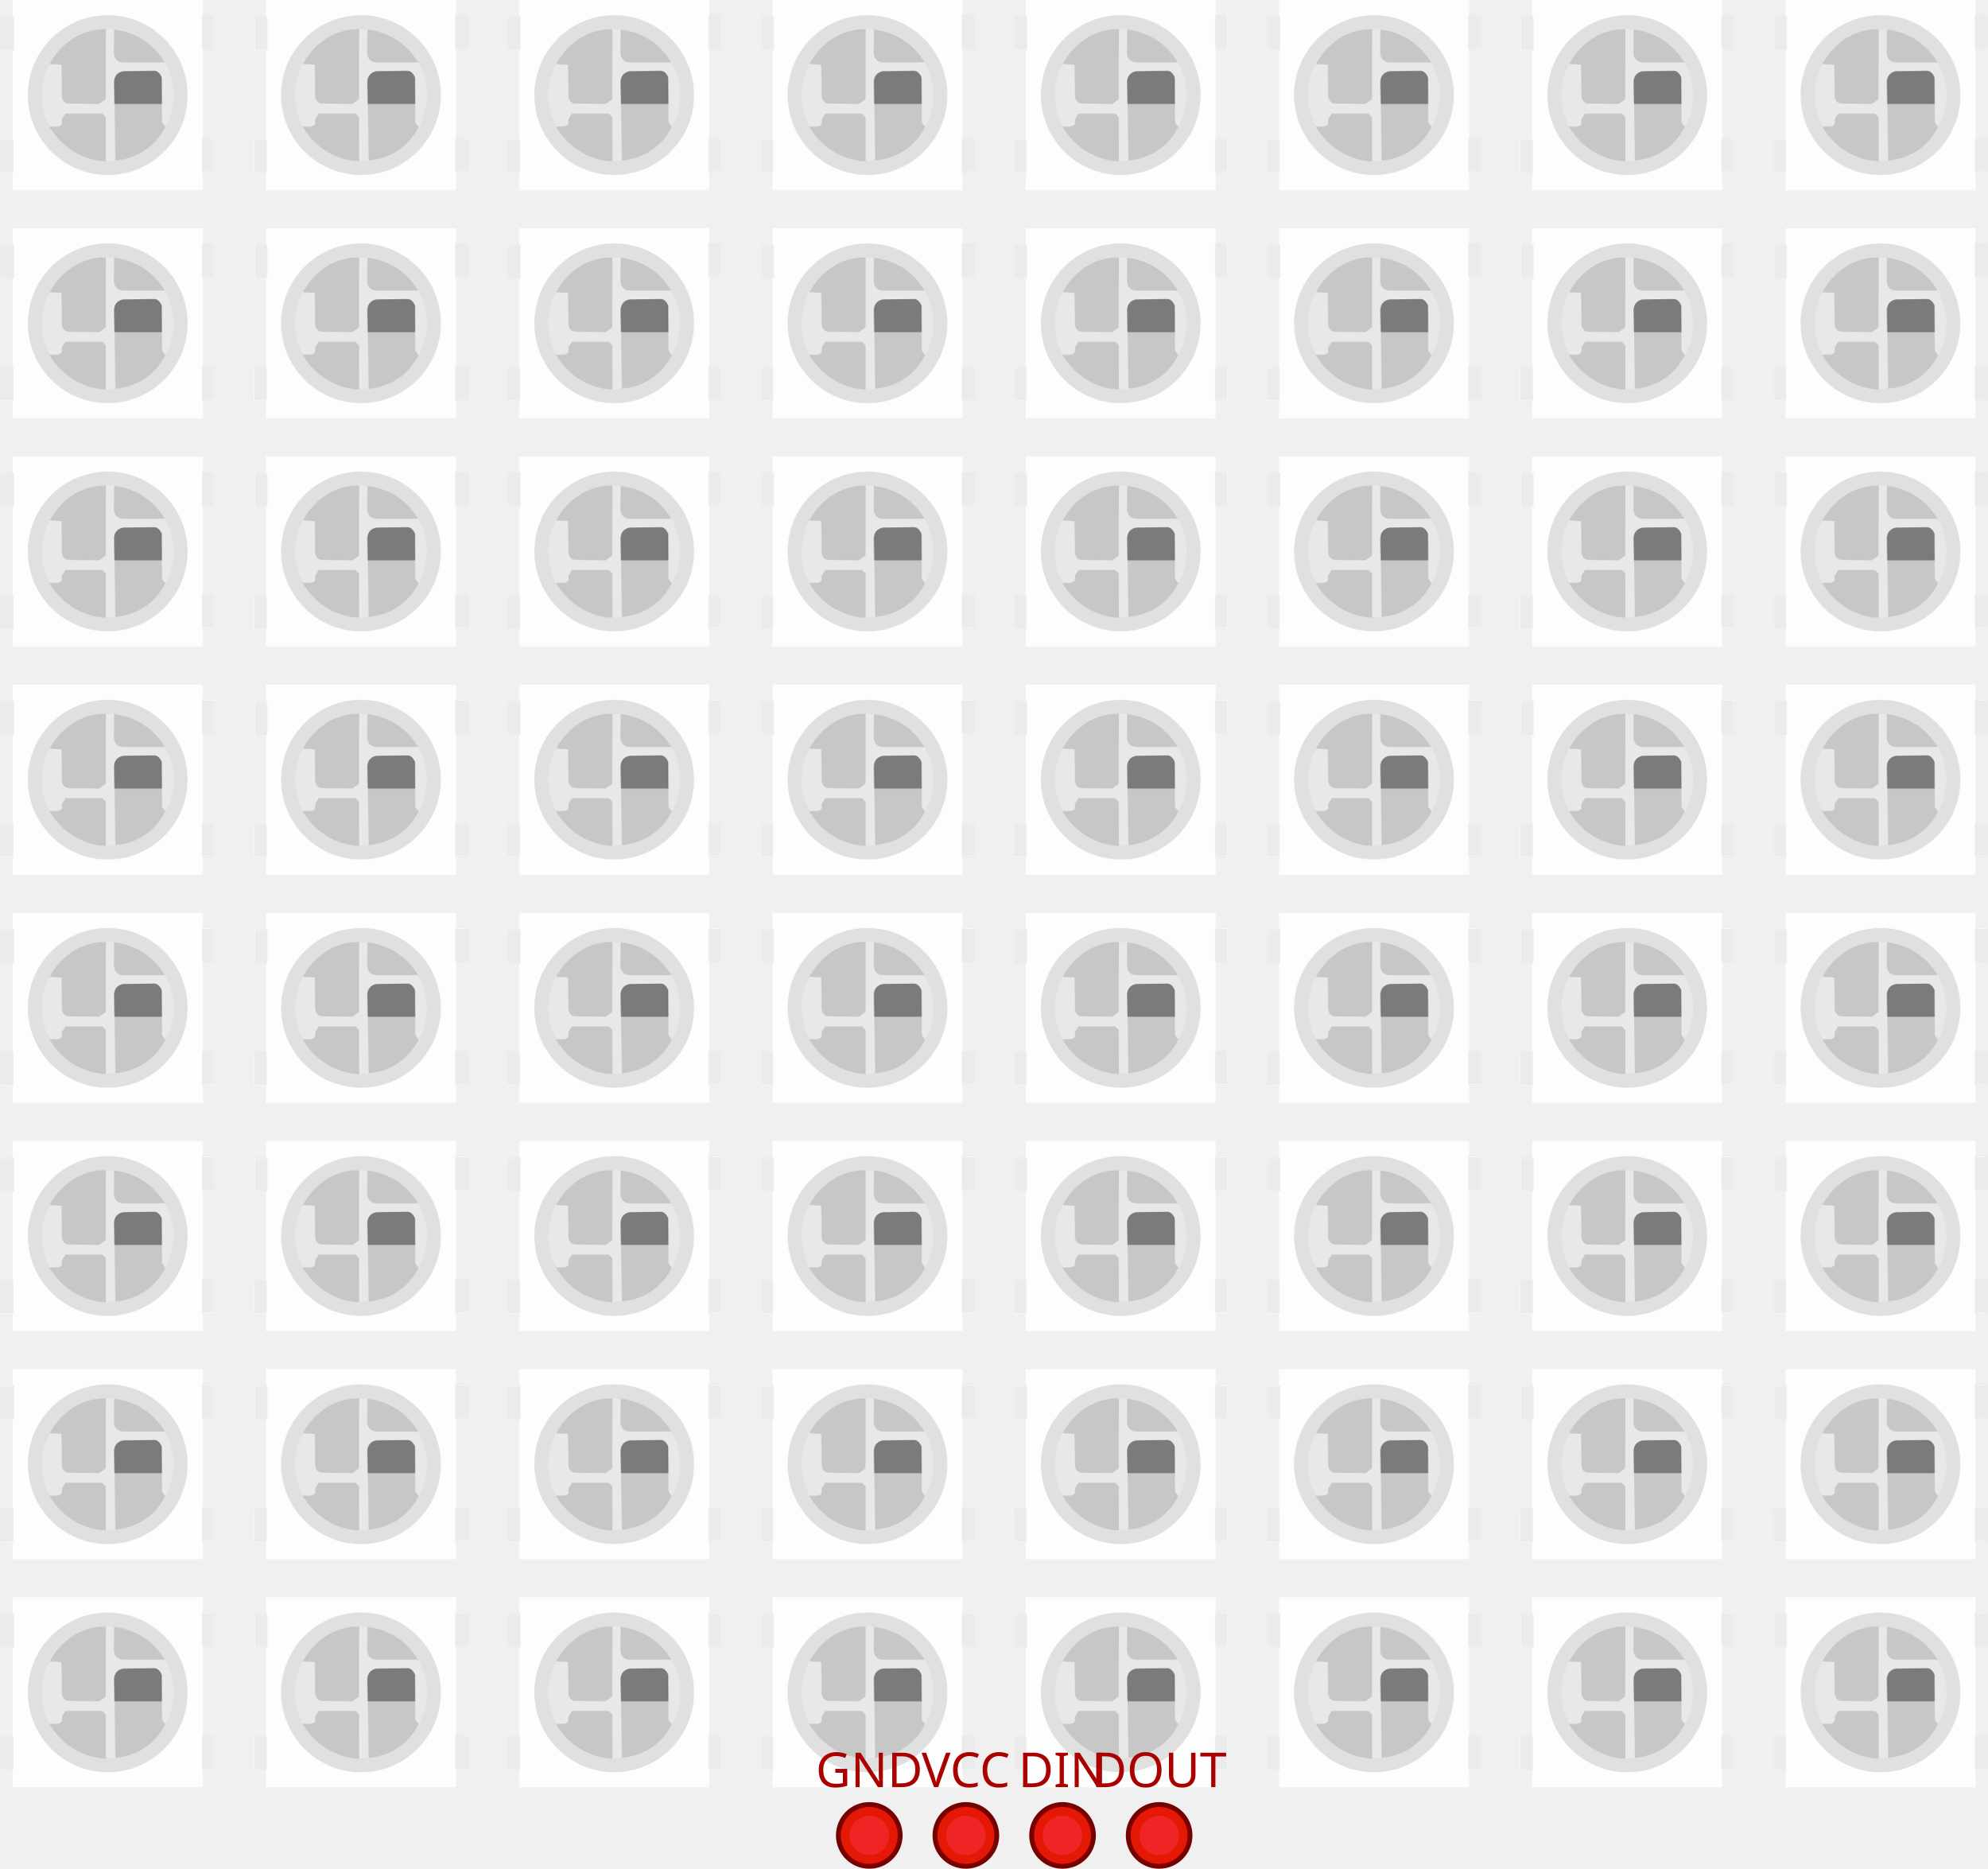
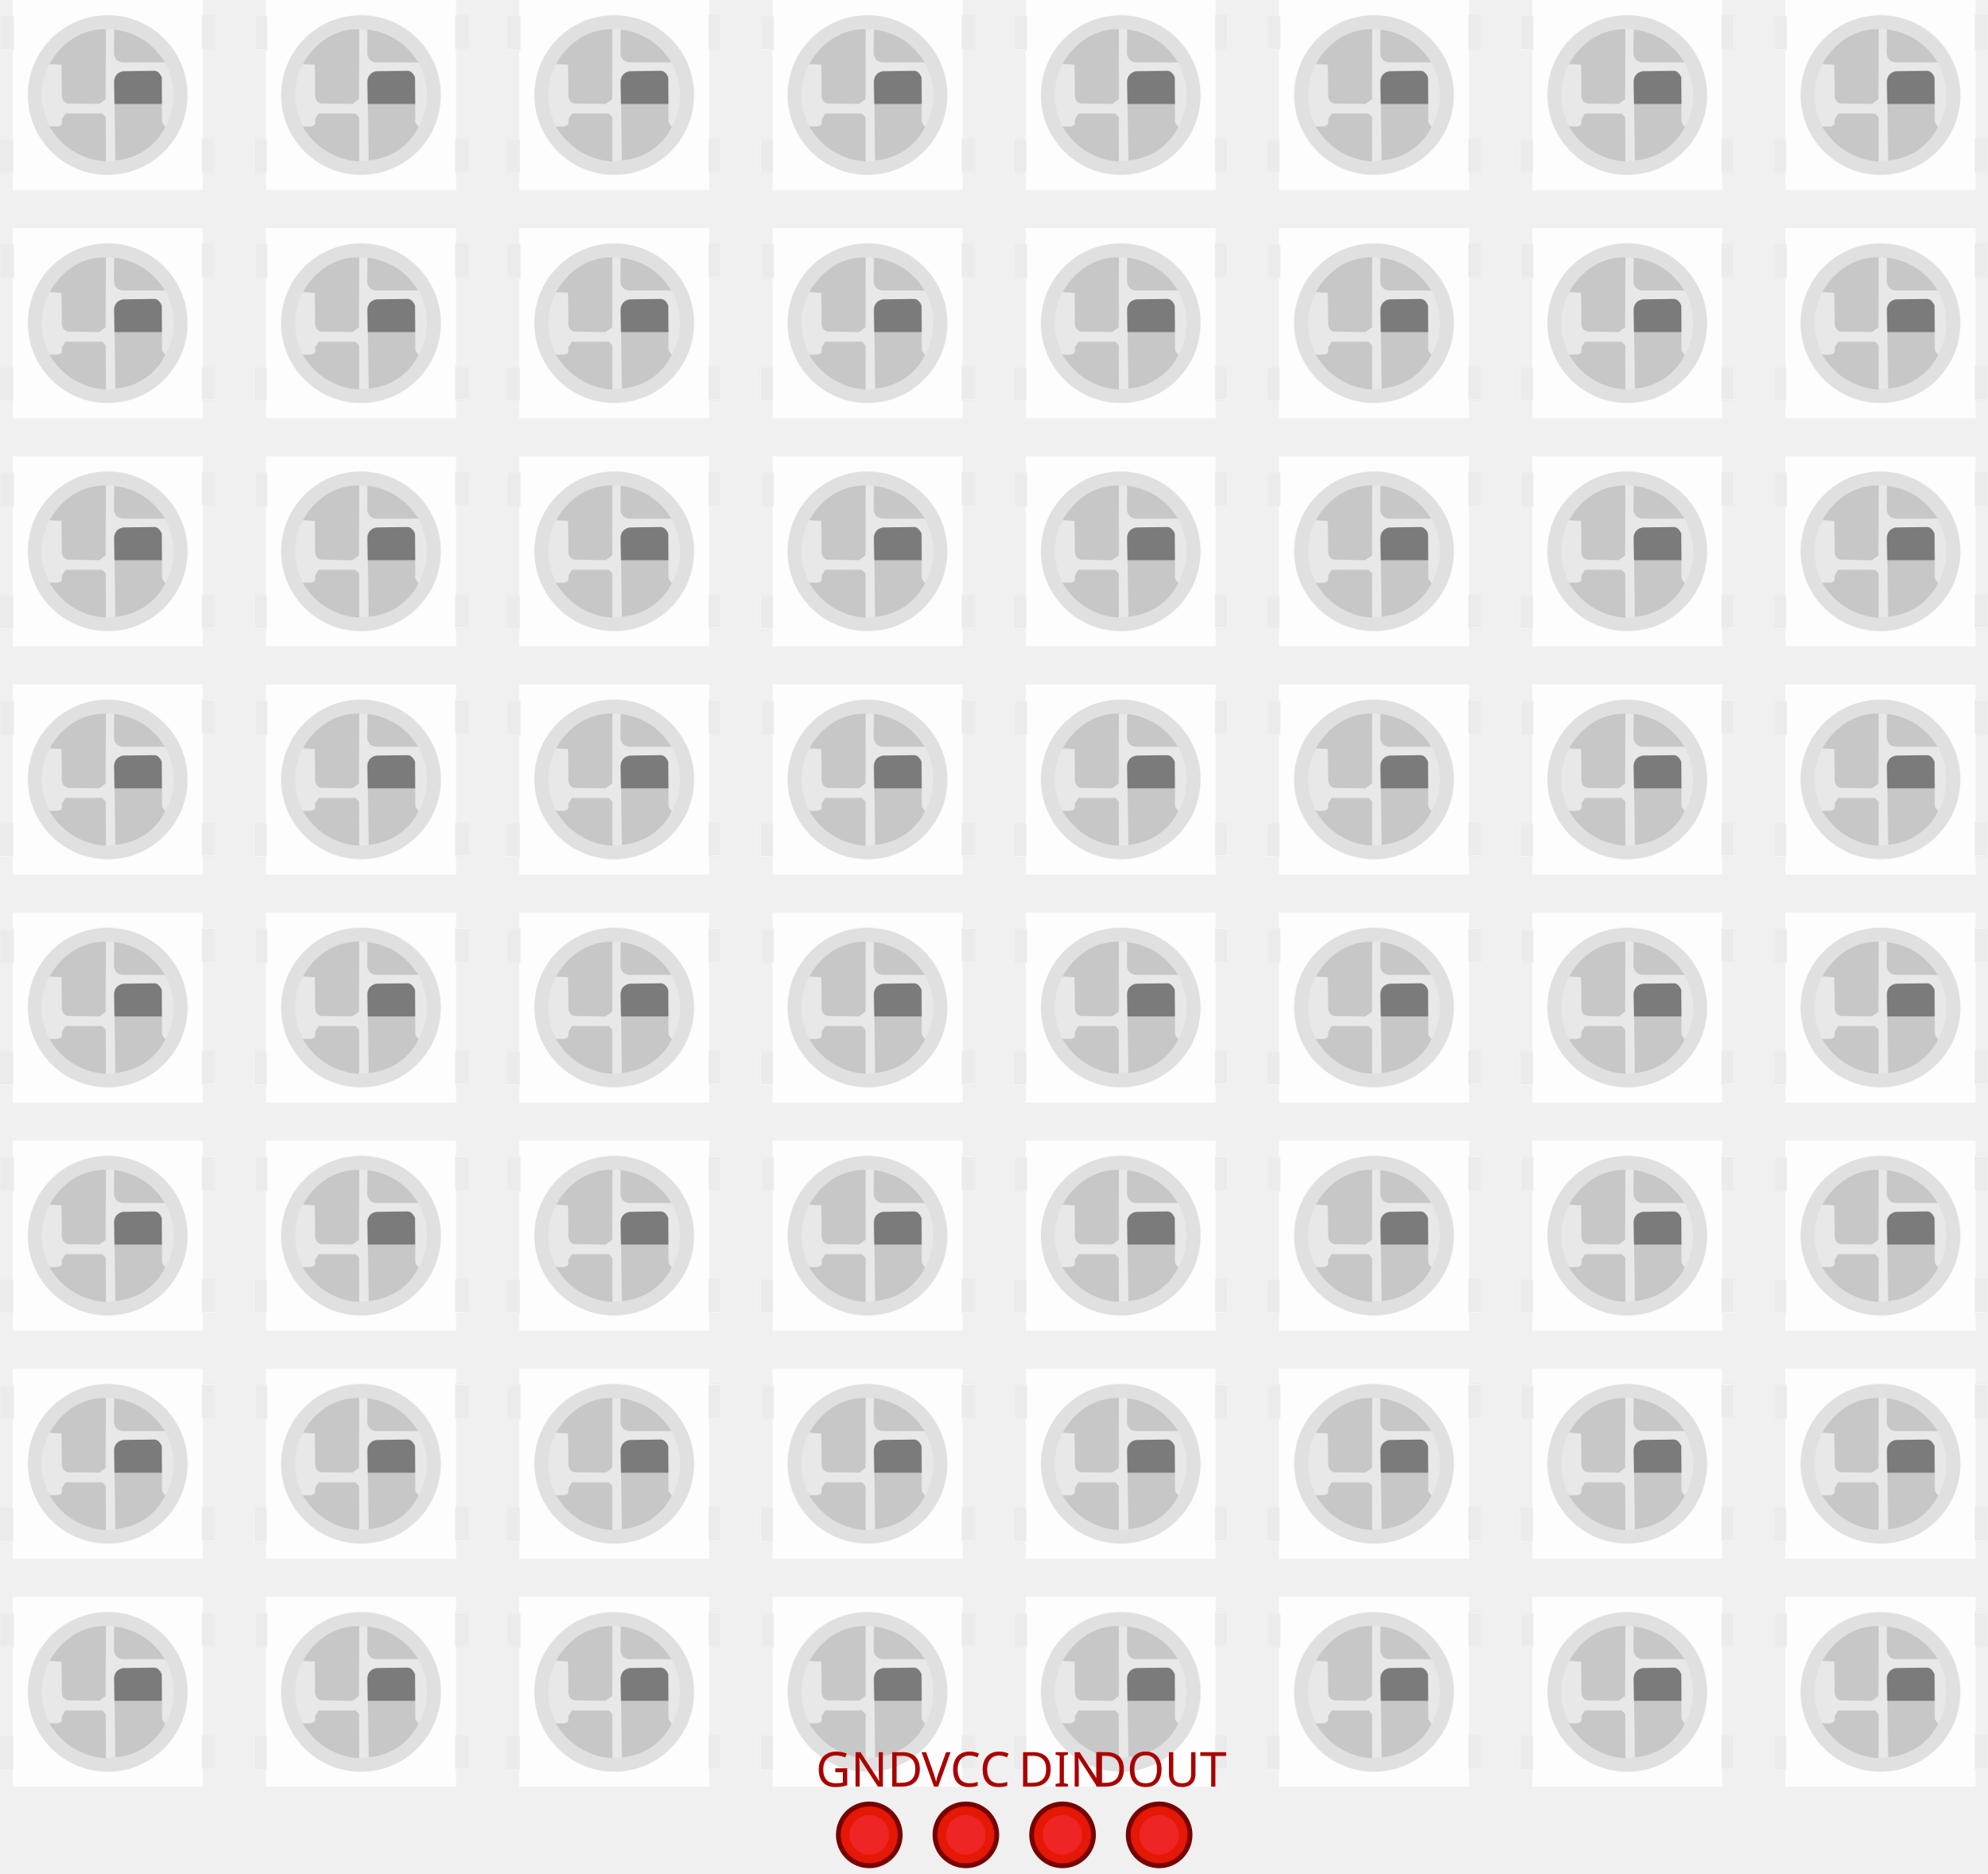
- <svg xmlns="http://www.w3.org/2000/svg" width="205.826" height="193.45" viewBox="0 0 205.826 193.45" version="1.1" id="svg317">
+ <svg xmlns="http://www.w3.org/2000/svg" width="205.826" height="194" viewBox="0 0 205.826 194" version="1.1" id="svg317">
  <defs id="defs317" />
  <g id="g318">
    <path id="path317" style="fill:#b19c22;fill-opacity:1;stroke-width:2.1;stroke-linecap:round" d="M 89.999,186.8 A 3.2,3.2 0 0 0 86.8,190.001 3.2,3.2 0 0 0 89.999,193.2 3.2,3.2 0 0 0 93.2,190.001 3.2,3.2 0 0 0 89.999,186.8 Z M 89.999,187.956 A 2.043,2.043 0 0 1 92.044,190.001 2.043,2.043 0 0 1 89.999,192.044 2.043,2.043 0 0 1 87.956,190.001 2.043,2.043 0 0 1 89.999,187.956 Z" />
    <path id="path317-9" style="fill:#b19c22;fill-opacity:1;stroke-width:2.1;stroke-linecap:round" d="M 99.999,186.8 A 3.2,3.2 0 0 0 96.8,190.001 3.2,3.2 0 0 0 99.999,193.2 3.2,3.2 0 0 0 103.2,190.001 3.2,3.2 0 0 0 99.999,186.8 Z M 99.999,187.956 A 2.043,2.043 0 0 1 102.044,190.001 2.043,2.043 0 0 1 99.999,192.044 2.043,2.043 0 0 1 97.956,190.001 2.043,2.043 0 0 1 99.999,187.956 Z" />
    <path id="path317-8" style="fill:#b19c22;fill-opacity:1;stroke-width:2.1;stroke-linecap:round" d="M 109.999,186.8 A 3.2,3.2 0 0 0 106.8,190.001 3.2,3.2 0 0 0 109.999,193.2 3.2,3.2 0 0 0 113.2,190.001 3.2,3.2 0 0 0 109.999,186.8 Z M 109.999,187.956 A 2.043,2.043 0 0 1 112.044,190.001 2.043,2.043 0 0 1 109.999,192.044 2.043,2.043 0 0 1 107.956,190.001 2.043,2.043 0 0 1 109.999,187.956 Z" />
    <path id="path317-2" style="fill:#b19c22;fill-opacity:1;stroke-width:2.1;stroke-linecap:round" d="M 120.009,186.8 A 3.2,3.2 0 0 0 116.81,190.001 3.2,3.2 0 0 0 120.009,193.2 3.2,3.2 0 0 0 123.21,190.001 3.2,3.2 0 0 0 120.009,186.8 Z M 120.009,187.956 A 2.043,2.043 0 0 1 122.054,190.001 2.043,2.043 0 0 1 120.009,192.044 2.043,2.043 0 0 1 117.966,190.001 2.043,2.043 0 0 1 120.009,187.956 Z" />
    <g id="board" opacity="0.85" transform="scale(3.937)">
      <filter id="blurLight" x="-0.8" y="-0.8" height="2.8" width="2.8">
        <feGaussianBlur stdDeviation="0.3" id="feGaussianBlur48" />
      </filter>
      <pattern id="pixel" patternUnits="userSpaceOnUse" width="6.66" height="6">
        <rect x=".333" y="0" width="5" height="5" fill="#fff" id="rect48" />
        <rect x=".017" y=".428" width=".351" height=".9" fill="#eaeaea" id="rect49" />
        <rect x="0" y="3.652" width=".351" height=".9" fill="#eaeaea" id="rect50" />
        <rect x="5.312" y="3.635" width=".351" height=".9" fill="#eaeaea" id="rect51" />
        <rect x="5.312" y=".395" width=".351" height=".9" fill="#eaeaea" id="rect52" />
        <circle cx="2.833" cy="2.5" r="2.1" fill="#ddd" id="circle52" />
        <circle cx="2.833" cy="2.5" r="1.732" fill="#e6e6e6" id="circle53" />
        <g fill="#bfbfbf" id="g56">
          <path d="m4.349 3.331s-0.089-0.087-0.089-0.134c0-0.047-6e-3 -1.153-6e-3 -1.153s-0.059-0.177-0.201-0.177c-0.142 0-0.815 0.012-0.815 0.012s-0.248 0.024-0.236 0.307c0.012 0.283 0.032 2.034 0.032 2.034 0.547-0.046 1.049-0.349 1.315-0.889z" id="path53" />
          <path d="m4.34 1.641h-1.081s-0.243 0.019-0.262-0.242l6e-3 -0.624c0.578 0.075 1.033 0.37 1.337 0.871z" id="path54" />
          <path d="m2.778 2.61-0.171 0.124-0.809-0.012c-0.171-0.019-0.171-0.208-0.171-0.208-1e-3 -0.375 1e-3 -0.283-9e-3 -0.812l-0.312-0.018s0.435-0.922 1.479-0.917c-1.1e-4 0.614-4e-3 1.229-6e-3 1.843z" id="path55" />
          <path d="m2.781 3.083-0.091-0.095h-0.969l-0.091 0.145-3e-3 0.113c0 0.065-0.121 0.08-0.121 0.08h-0.209c0.559 0.938 1.487 0.915 1.487 0.915 1e-3 -0.385-2e-3 -0.769-2e-3 -1.154z" id="path56" />
        </g>
        <path d="m4.053 1.862c-0.142 0-0.815 0.013-0.815 0.013s-0.248 0.024-0.236 0.308c3e-3 0.077 5e-3 0.324 9e-3 0.551h1.247c-2e-3 -0.33-4e-3 -0.694-4e-3 -0.694s-0.059-0.178-0.201-0.178z" fill="#666" id="path57" />
      </pattern>
      <rect fill="url(#pixel)" width="52.28" height="47" id="rect57" x="0" y="0" />
      <g id="g313">
        <g class="pixel" id="g60">
          <circle cx="2.5" cy="2.3" fill="#ff0000" opacity="0" id="ellipse57" r="0.3" />
          <circle cx="3.5" cy="3.2" fill="#008000" opacity="0" id="ellipse58" r="0.3" />
          <circle cx="3.3" cy="1.45" fill="#0000ff" opacity="0" id="ellipse59" r="0.3" />
          <circle cx="3" cy="2.5" opacity="0" id="ellipse60" r="2.2" />
        </g>
        <g class="pixel" transform="translate(6.66)" id="g64">
          <circle cx="2.5" cy="2.3" fill="#ff0000" opacity="0" id="ellipse61" r="0.3" />
          <circle cx="3.5" cy="3.2" fill="#008000" opacity="0" id="ellipse62" r="0.3" />
          <circle cx="3.3" cy="1.45" fill="#0000ff" opacity="0" id="ellipse63" r="0.3" />
          <circle cx="3" cy="2.5" opacity="0" id="ellipse64" r="2.2" />
        </g>
        <g class="pixel" transform="translate(13.32)" id="g68">
          <circle cx="2.5" cy="2.3" fill="#ff0000" opacity="0" id="ellipse65" r="0.3" />
          <circle cx="3.5" cy="3.2" fill="#008000" opacity="0" id="ellipse66" r="0.3" />
          <circle cx="3.3" cy="1.45" fill="#0000ff" opacity="0" id="ellipse67" r="0.3" />
          <circle cx="3" cy="2.5" opacity="0" id="ellipse68" r="2.2" />
        </g>
        <g class="pixel" transform="translate(19.98)" id="g72">
          <circle cx="2.5" cy="2.3" fill="#ff0000" opacity="0" id="ellipse69" r="0.3" />
          <circle cx="3.5" cy="3.2" fill="#008000" opacity="0" id="ellipse70" r="0.3" />
          <circle cx="3.3" cy="1.45" fill="#0000ff" opacity="0" id="ellipse71" r="0.3" />
          <circle cx="3" cy="2.5" opacity="0" id="ellipse72" r="2.2" />
        </g>
        <g class="pixel" transform="translate(26.64)" id="g76">
          <circle cx="2.5" cy="2.3" fill="#ff0000" opacity="0" id="ellipse73" r="0.3" />
          <circle cx="3.5" cy="3.2" fill="#008000" opacity="0" id="ellipse74" r="0.3" />
          <circle cx="3.3" cy="1.45" fill="#0000ff" opacity="0" id="ellipse75" r="0.3" />
          <circle cx="3" cy="2.5" opacity="0" id="ellipse76" r="2.2" />
        </g>
        <g class="pixel" transform="translate(33.3)" id="g80">
          <circle cx="2.5" cy="2.3" fill="#ff0000" opacity="0" id="ellipse77" r="0.3" />
          <circle cx="3.5" cy="3.2" fill="#008000" opacity="0" id="ellipse78" r="0.3" />
          <circle cx="3.3" cy="1.45" fill="#0000ff" opacity="0" id="ellipse79" r="0.3" />
          <circle cx="3" cy="2.5" opacity="0" id="ellipse80" r="2.2" />
        </g>
        <g class="pixel" transform="translate(39.96)" id="g84">
          <circle cx="2.5" cy="2.3" fill="#ff0000" opacity="0" id="ellipse81" r="0.3" />
          <circle cx="3.5" cy="3.2" fill="#008000" opacity="0" id="ellipse82" r="0.3" />
          <circle cx="3.3" cy="1.45" fill="#0000ff" opacity="0" id="ellipse83" r="0.3" />
          <circle cx="3" cy="2.5" opacity="0" id="ellipse84" r="2.2" />
        </g>
        <g class="pixel" transform="translate(46.62)" id="g88">
          <circle cx="2.5" cy="2.3" fill="#ff0000" opacity="0" id="ellipse85" r="0.3" />
          <circle cx="3.5" cy="3.2" fill="#008000" opacity="0" id="ellipse86" r="0.3" />
          <circle cx="3.3" cy="1.45" fill="#0000ff" opacity="0" id="ellipse87" r="0.3" />
          <circle cx="3" cy="2.5" opacity="0" id="ellipse88" r="2.2" />
        </g>
        <g class="pixel" transform="translate(0,6)" id="g92">
          <circle cx="2.5" cy="2.3" fill="#ff0000" opacity="0" id="ellipse89" r="0.3" />
          <circle cx="3.5" cy="3.2" fill="#008000" opacity="0" id="ellipse90" r="0.3" />
          <circle cx="3.3" cy="1.45" fill="#0000ff" opacity="0" id="ellipse91" r="0.3" />
          <circle cx="3" cy="2.5" opacity="0" id="ellipse92" r="2.2" />
        </g>
        <g class="pixel" transform="translate(6.66,6)" id="g96">
          <circle cx="2.5" cy="2.3" fill="#ff0000" opacity="0" id="ellipse93" r="0.3" />
          <circle cx="3.5" cy="3.2" fill="#008000" opacity="0" id="ellipse94" r="0.3" />
          <circle cx="3.3" cy="1.45" fill="#0000ff" opacity="0" id="ellipse95" r="0.3" />
          <circle cx="3" cy="2.5" opacity="0" id="ellipse96" r="2.2" />
        </g>
        <g class="pixel" transform="translate(13.32,6)" id="g100">
          <circle cx="2.5" cy="2.3" fill="#ff0000" opacity="0" id="ellipse97" r="0.3" />
          <circle cx="3.5" cy="3.2" fill="#008000" opacity="0" id="ellipse98" r="0.3" />
          <circle cx="3.3" cy="1.45" fill="#0000ff" opacity="0" id="ellipse99" r="0.3" />
          <circle cx="3" cy="2.5" opacity="0" id="ellipse100" r="2.2" />
        </g>
        <g class="pixel" transform="translate(19.98,6)" id="g104">
          <circle cx="2.5" cy="2.3" fill="#ff0000" opacity="0" id="ellipse101" r="0.3" />
          <circle cx="3.5" cy="3.2" fill="#008000" opacity="0" id="ellipse102" r="0.3" />
          <circle cx="3.3" cy="1.45" fill="#0000ff" opacity="0" id="ellipse103" r="0.3" />
          <circle cx="3" cy="2.5" opacity="0" id="ellipse104" r="2.2" />
        </g>
        <g class="pixel" transform="translate(26.64,6)" id="g108">
          <circle cx="2.5" cy="2.3" fill="#ff0000" opacity="0" id="ellipse105" r="0.3" />
          <circle cx="3.5" cy="3.2" fill="#008000" opacity="0" id="ellipse106" r="0.3" />
          <circle cx="3.3" cy="1.45" fill="#0000ff" opacity="0" id="ellipse107" r="0.3" />
          <circle cx="3" cy="2.5" opacity="0" id="ellipse108" r="2.2" />
        </g>
        <g class="pixel" transform="translate(33.3,6)" id="g112">
          <circle cx="2.5" cy="2.3" fill="#ff0000" opacity="0" id="ellipse109" r="0.3" />
          <circle cx="3.5" cy="3.2" fill="#008000" opacity="0" id="ellipse110" r="0.3" />
          <circle cx="3.3" cy="1.45" fill="#0000ff" opacity="0" id="ellipse111" r="0.3" />
          <circle cx="3" cy="2.5" opacity="0" id="ellipse112" r="2.2" />
        </g>
        <g class="pixel" transform="translate(39.96,6)" id="g116">
          <circle cx="2.5" cy="2.3" fill="#ff0000" opacity="0" id="ellipse113" r="0.3" />
          <circle cx="3.5" cy="3.2" fill="#008000" opacity="0" id="ellipse114" r="0.3" />
          <circle cx="3.3" cy="1.45" fill="#0000ff" opacity="0" id="ellipse115" r="0.3" />
          <circle cx="3" cy="2.5" opacity="0" id="ellipse116" r="2.2" />
        </g>
        <g class="pixel" transform="translate(46.62,6)" id="g120">
          <circle cx="2.5" cy="2.3" fill="#ff0000" opacity="0" id="ellipse117" r="0.3" />
          <circle cx="3.5" cy="3.2" fill="#008000" opacity="0" id="ellipse118" r="0.3" />
          <circle cx="3.3" cy="1.45" fill="#0000ff" opacity="0" id="ellipse119" r="0.3" />
          <circle cx="3" cy="2.5" opacity="0" id="ellipse120" r="2.2" />
        </g>
        <g class="pixel" transform="translate(0,12)" id="g124">
          <circle cx="2.5" cy="2.3" fill="#ff0000" opacity="0" id="ellipse121" r="0.3" />
          <circle cx="3.5" cy="3.2" fill="#008000" opacity="0" id="ellipse122" r="0.3" />
          <circle cx="3.3" cy="1.45" fill="#0000ff" opacity="0" id="ellipse123" r="0.3" />
          <circle cx="3" cy="2.5" opacity="0" id="ellipse124" r="2.2" />
        </g>
        <g class="pixel" transform="translate(6.66,12)" id="g128">
          <circle cx="2.5" cy="2.3" fill="#ff0000" opacity="0" id="ellipse125" r="0.3" />
          <circle cx="3.5" cy="3.2" fill="#008000" opacity="0" id="ellipse126" r="0.3" />
          <circle cx="3.3" cy="1.45" fill="#0000ff" opacity="0" id="ellipse127" r="0.3" />
          <circle cx="3" cy="2.5" opacity="0" id="ellipse128" r="2.2" />
        </g>
        <g class="pixel" transform="translate(13.32,12)" id="g132">
          <circle cx="2.5" cy="2.3" fill="#ff0000" opacity="0" id="ellipse129" r="0.3" />
          <circle cx="3.5" cy="3.2" fill="#008000" opacity="0" id="ellipse130" r="0.3" />
          <circle cx="3.3" cy="1.45" fill="#0000ff" opacity="0" id="ellipse131" r="0.3" />
          <circle cx="3" cy="2.5" opacity="0" id="ellipse132" r="2.2" />
        </g>
        <g class="pixel" transform="translate(19.98,12)" id="g136">
          <circle cx="2.5" cy="2.3" fill="#ff0000" opacity="0" id="ellipse133" r="0.3" />
          <circle cx="3.5" cy="3.2" fill="#008000" opacity="0" id="ellipse134" r="0.3" />
          <circle cx="3.3" cy="1.45" fill="#0000ff" opacity="0" id="ellipse135" r="0.3" />
          <circle cx="3" cy="2.5" opacity="0" id="ellipse136" r="2.2" />
        </g>
        <g class="pixel" transform="translate(26.64,12)" id="g140">
          <circle cx="2.5" cy="2.3" fill="#ff0000" opacity="0" id="ellipse137" r="0.3" />
          <circle cx="3.5" cy="3.2" fill="#008000" opacity="0" id="ellipse138" r="0.3" />
          <circle cx="3.3" cy="1.45" fill="#0000ff" opacity="0" id="ellipse139" r="0.3" />
          <circle cx="3" cy="2.5" opacity="0" id="ellipse140" r="2.2" />
        </g>
        <g class="pixel" transform="translate(33.3,12)" id="g144">
          <circle cx="2.5" cy="2.3" fill="#ff0000" opacity="0" id="ellipse141" r="0.3" />
          <circle cx="3.5" cy="3.2" fill="#008000" opacity="0" id="ellipse142" r="0.3" />
          <circle cx="3.3" cy="1.45" fill="#0000ff" opacity="0" id="ellipse143" r="0.3" />
          <circle cx="3" cy="2.5" opacity="0" id="ellipse144" r="2.2" />
        </g>
        <g class="pixel" transform="translate(39.96,12)" id="g148">
          <circle cx="2.5" cy="2.3" fill="#ff0000" opacity="0" id="ellipse145" r="0.3" />
          <circle cx="3.5" cy="3.2" fill="#008000" opacity="0" id="ellipse146" r="0.3" />
          <circle cx="3.3" cy="1.45" fill="#0000ff" opacity="0" id="ellipse147" r="0.3" />
          <circle cx="3" cy="2.5" opacity="0" id="ellipse148" r="2.2" />
        </g>
        <g class="pixel" transform="translate(46.62,12)" id="g152">
          <circle cx="2.5" cy="2.3" fill="#ff0000" opacity="0" id="ellipse149" r="0.3" />
          <circle cx="3.5" cy="3.2" fill="#008000" opacity="0" id="ellipse150" r="0.3" />
          <circle cx="3.3" cy="1.45" fill="#0000ff" opacity="0" id="ellipse151" r="0.3" />
          <circle cx="3" cy="2.5" opacity="0" id="ellipse152" r="2.2" />
        </g>
        <g class="pixel" transform="translate(0,18)" id="g156">
          <circle cx="2.5" cy="2.3" fill="#ff0000" opacity="0" id="ellipse153" r="0.3" />
          <circle cx="3.5" cy="3.2" fill="#008000" opacity="0" id="ellipse154" r="0.3" />
          <circle cx="3.3" cy="1.45" fill="#0000ff" opacity="0" id="ellipse155" r="0.3" />
          <circle cx="3" cy="2.5" opacity="0" id="ellipse156" r="2.2" />
        </g>
        <g class="pixel" transform="translate(6.66,18)" id="g160">
          <circle cx="2.5" cy="2.3" fill="#ff0000" opacity="0" id="ellipse157" r="0.3" />
          <circle cx="3.5" cy="3.2" fill="#008000" opacity="0" id="ellipse158" r="0.3" />
          <circle cx="3.3" cy="1.45" fill="#0000ff" opacity="0" id="ellipse159" r="0.3" />
          <circle cx="3" cy="2.5" opacity="0" id="ellipse160" r="2.2" />
        </g>
        <g class="pixel" transform="translate(13.32,18)" id="g164">
          <circle cx="2.5" cy="2.3" fill="#ff0000" opacity="0" id="ellipse161" r="0.3" />
          <circle cx="3.5" cy="3.2" fill="#008000" opacity="0" id="ellipse162" r="0.3" />
          <circle cx="3.3" cy="1.45" fill="#0000ff" opacity="0" id="ellipse163" r="0.3" />
          <circle cx="3" cy="2.5" opacity="0" id="ellipse164" r="2.2" />
        </g>
        <g class="pixel" transform="translate(19.98,18)" id="g168">
          <circle cx="2.5" cy="2.3" fill="#ff0000" opacity="0" id="ellipse165" r="0.3" />
          <circle cx="3.5" cy="3.2" fill="#008000" opacity="0" id="ellipse166" r="0.3" />
          <circle cx="3.3" cy="1.45" fill="#0000ff" opacity="0" id="ellipse167" r="0.3" />
          <circle cx="3" cy="2.5" opacity="0" id="ellipse168" r="2.2" />
        </g>
        <g class="pixel" transform="translate(26.64,18)" id="g172">
          <circle cx="2.5" cy="2.3" fill="#ff0000" opacity="0" id="ellipse169" r="0.3" />
          <circle cx="3.5" cy="3.2" fill="#008000" opacity="0" id="ellipse170" r="0.3" />
          <circle cx="3.3" cy="1.45" fill="#0000ff" opacity="0" id="ellipse171" r="0.3" />
          <circle cx="3" cy="2.5" opacity="0" id="ellipse172" r="2.2" />
        </g>
        <g class="pixel" transform="translate(33.3,18)" id="g176">
          <circle cx="2.5" cy="2.3" fill="#ff0000" opacity="0" id="ellipse173" r="0.3" />
          <circle cx="3.5" cy="3.2" fill="#008000" opacity="0" id="ellipse174" r="0.3" />
          <circle cx="3.3" cy="1.45" fill="#0000ff" opacity="0" id="ellipse175" r="0.3" />
          <circle cx="3" cy="2.5" opacity="0" id="ellipse176" r="2.2" />
        </g>
        <g class="pixel" transform="translate(39.96,18)" id="g180">
          <circle cx="2.5" cy="2.3" fill="#ff0000" opacity="0" id="ellipse177" r="0.3" />
          <circle cx="3.5" cy="3.2" fill="#008000" opacity="0" id="ellipse178" r="0.3" />
          <circle cx="3.3" cy="1.45" fill="#0000ff" opacity="0" id="ellipse179" r="0.3" />
          <circle cx="3" cy="2.5" opacity="0" id="ellipse180" r="2.2" />
        </g>
        <g class="pixel" transform="translate(46.62,18)" id="g184">
          <circle cx="2.5" cy="2.3" fill="#ff0000" opacity="0" id="ellipse181" r="0.3" />
          <circle cx="3.5" cy="3.2" fill="#008000" opacity="0" id="ellipse182" r="0.3" />
          <circle cx="3.3" cy="1.45" fill="#0000ff" opacity="0" id="ellipse183" r="0.3" />
          <circle cx="3" cy="2.5" opacity="0" id="ellipse184" r="2.2" />
        </g>
        <g class="pixel" transform="translate(0,24)" id="g188">
          <circle cx="2.5" cy="2.3" fill="#ff0000" opacity="0" id="ellipse185" r="0.3" />
          <circle cx="3.5" cy="3.2" fill="#008000" opacity="0" id="ellipse186" r="0.3" />
          <circle cx="3.3" cy="1.45" fill="#0000ff" opacity="0" id="ellipse187" r="0.3" />
          <circle cx="3" cy="2.5" opacity="0" id="ellipse188" r="2.2" />
        </g>
        <g class="pixel" transform="translate(6.66,24)" id="g192">
          <circle cx="2.5" cy="2.3" fill="#ff0000" opacity="0" id="ellipse189" r="0.3" />
          <circle cx="3.5" cy="3.2" fill="#008000" opacity="0" id="ellipse190" r="0.3" />
          <circle cx="3.3" cy="1.45" fill="#0000ff" opacity="0" id="ellipse191" r="0.3" />
          <circle cx="3" cy="2.5" opacity="0" id="ellipse192" r="2.2" />
        </g>
        <g class="pixel" transform="translate(13.32,24)" id="g196">
          <circle cx="2.5" cy="2.3" fill="#ff0000" opacity="0" id="ellipse193" r="0.3" />
          <circle cx="3.5" cy="3.2" fill="#008000" opacity="0" id="ellipse194" r="0.3" />
          <circle cx="3.3" cy="1.45" fill="#0000ff" opacity="0" id="ellipse195" r="0.3" />
          <circle cx="3" cy="2.5" opacity="0" id="ellipse196" r="2.2" />
        </g>
        <g class="pixel" transform="translate(19.98,24)" id="g200">
          <circle cx="2.5" cy="2.3" fill="#ff0000" opacity="0" id="ellipse197" r="0.3" />
          <circle cx="3.5" cy="3.2" fill="#008000" opacity="0" id="ellipse198" r="0.3" />
          <circle cx="3.3" cy="1.45" fill="#0000ff" opacity="0" id="ellipse199" r="0.3" />
          <circle cx="3" cy="2.5" opacity="0" id="ellipse200" r="2.2" />
        </g>
        <g class="pixel" transform="translate(26.64,24)" id="g204">
          <circle cx="2.5" cy="2.3" fill="#ff0000" opacity="0" id="ellipse201" r="0.3" />
          <circle cx="3.5" cy="3.2" fill="#008000" opacity="0" id="ellipse202" r="0.3" />
          <circle cx="3.3" cy="1.45" fill="#0000ff" opacity="0" id="ellipse203" r="0.3" />
          <circle cx="3" cy="2.5" opacity="0" id="ellipse204" r="2.2" />
        </g>
        <g class="pixel" transform="translate(33.3,24)" id="g208">
          <circle cx="2.5" cy="2.3" fill="#ff0000" opacity="0" id="ellipse205" r="0.3" />
          <circle cx="3.5" cy="3.2" fill="#008000" opacity="0" id="ellipse206" r="0.3" />
          <circle cx="3.3" cy="1.45" fill="#0000ff" opacity="0" id="ellipse207" r="0.3" />
          <circle cx="3" cy="2.5" opacity="0" id="ellipse208" r="2.2" />
        </g>
        <g class="pixel" transform="translate(39.96,24)" id="g212">
          <circle cx="2.5" cy="2.3" fill="#ff0000" opacity="0" id="ellipse209" r="0.3" />
          <circle cx="3.5" cy="3.2" fill="#008000" opacity="0" id="ellipse210" r="0.3" />
          <circle cx="3.3" cy="1.45" fill="#0000ff" opacity="0" id="ellipse211" r="0.3" />
          <circle cx="3" cy="2.5" opacity="0" id="ellipse212" r="2.2" />
        </g>
        <g class="pixel" transform="translate(46.62,24)" id="g216">
          <circle cx="2.5" cy="2.3" fill="#ff0000" opacity="0" id="ellipse213" r="0.3" />
          <circle cx="3.5" cy="3.2" fill="#008000" opacity="0" id="ellipse214" r="0.3" />
          <circle cx="3.3" cy="1.45" fill="#0000ff" opacity="0" id="ellipse215" r="0.3" />
          <circle cx="3" cy="2.5" opacity="0" id="ellipse216" r="2.2" />
        </g>
        <g class="pixel" transform="translate(0,30)" id="g220">
          <circle cx="2.5" cy="2.3" fill="#ff0000" opacity="0" id="ellipse217" r="0.3" />
          <circle cx="3.5" cy="3.2" fill="#008000" opacity="0" id="ellipse218" r="0.3" />
          <circle cx="3.3" cy="1.45" fill="#0000ff" opacity="0" id="ellipse219" r="0.3" />
          <circle cx="3" cy="2.5" opacity="0" id="ellipse220" r="2.2" />
        </g>
        <g class="pixel" transform="translate(6.66,30)" id="g224">
          <circle cx="2.5" cy="2.3" fill="#ff0000" opacity="0" id="ellipse221" r="0.3" />
          <circle cx="3.5" cy="3.2" fill="#008000" opacity="0" id="ellipse222" r="0.3" />
          <circle cx="3.3" cy="1.45" fill="#0000ff" opacity="0" id="ellipse223" r="0.3" />
          <circle cx="3" cy="2.5" opacity="0" id="ellipse224" r="2.2" />
        </g>
        <g class="pixel" transform="translate(13.32,30)" id="g228">
          <circle cx="2.5" cy="2.3" fill="#ff0000" opacity="0" id="ellipse225" r="0.3" />
          <circle cx="3.5" cy="3.2" fill="#008000" opacity="0" id="ellipse226" r="0.3" />
          <circle cx="3.3" cy="1.45" fill="#0000ff" opacity="0" id="ellipse227" r="0.3" />
          <circle cx="3" cy="2.5" opacity="0" id="ellipse228" r="2.2" />
        </g>
        <g class="pixel" transform="translate(19.98,30)" id="g232">
          <circle cx="2.5" cy="2.3" fill="#ff0000" opacity="0" id="ellipse229" r="0.3" />
          <circle cx="3.5" cy="3.2" fill="#008000" opacity="0" id="ellipse230" r="0.3" />
          <circle cx="3.3" cy="1.45" fill="#0000ff" opacity="0" id="ellipse231" r="0.3" />
          <circle cx="3" cy="2.5" opacity="0" id="ellipse232" r="2.2" />
        </g>
        <g class="pixel" transform="translate(26.64,30)" id="g236">
          <circle cx="2.5" cy="2.3" fill="#ff0000" opacity="0" id="ellipse233" r="0.3" />
          <circle cx="3.5" cy="3.2" fill="#008000" opacity="0" id="ellipse234" r="0.3" />
          <circle cx="3.3" cy="1.45" fill="#0000ff" opacity="0" id="ellipse235" r="0.3" />
          <circle cx="3" cy="2.5" opacity="0" id="ellipse236" r="2.2" />
        </g>
        <g class="pixel" transform="translate(33.3,30)" id="g240">
          <circle cx="2.5" cy="2.3" fill="#ff0000" opacity="0" id="ellipse237" r="0.3" />
          <circle cx="3.5" cy="3.2" fill="#008000" opacity="0" id="ellipse238" r="0.3" />
          <circle cx="3.3" cy="1.45" fill="#0000ff" opacity="0" id="ellipse239" r="0.3" />
          <circle cx="3" cy="2.5" opacity="0" id="ellipse240" r="2.2" />
        </g>
        <g class="pixel" transform="translate(39.96,30)" id="g244">
          <circle cx="2.5" cy="2.3" fill="#ff0000" opacity="0" id="ellipse241" r="0.3" />
          <circle cx="3.5" cy="3.2" fill="#008000" opacity="0" id="ellipse242" r="0.3" />
          <circle cx="3.3" cy="1.45" fill="#0000ff" opacity="0" id="ellipse243" r="0.3" />
          <circle cx="3" cy="2.5" opacity="0" id="ellipse244" r="2.2" />
        </g>
        <g class="pixel" transform="translate(46.62,30)" id="g248">
          <circle cx="2.5" cy="2.3" fill="#ff0000" opacity="0" id="ellipse245" r="0.3" />
          <circle cx="3.5" cy="3.2" fill="#008000" opacity="0" id="ellipse246" r="0.3" />
          <circle cx="3.3" cy="1.45" fill="#0000ff" opacity="0" id="ellipse247" r="0.3" />
          <circle cx="3" cy="2.5" opacity="0" id="ellipse248" r="2.2" />
        </g>
        <g class="pixel" transform="translate(0,36)" id="g252">
          <circle cx="2.5" cy="2.3" fill="#ff0000" opacity="0" id="ellipse249" r="0.3" />
          <circle cx="3.5" cy="3.2" fill="#008000" opacity="0" id="ellipse250" r="0.3" />
          <circle cx="3.3" cy="1.45" fill="#0000ff" opacity="0" id="ellipse251" r="0.3" />
          <circle cx="3" cy="2.5" opacity="0" id="ellipse252" r="2.2" />
        </g>
        <g class="pixel" transform="translate(6.66,36)" id="g256">
          <circle cx="2.5" cy="2.3" fill="#ff0000" opacity="0" id="ellipse253" r="0.3" />
          <circle cx="3.5" cy="3.2" fill="#008000" opacity="0" id="ellipse254" r="0.3" />
          <circle cx="3.3" cy="1.45" fill="#0000ff" opacity="0" id="ellipse255" r="0.3" />
          <circle cx="3" cy="2.5" opacity="0" id="ellipse256" r="2.2" />
        </g>
        <g class="pixel" transform="translate(13.32,36)" id="g260">
          <circle cx="2.5" cy="2.3" fill="#ff0000" opacity="0" id="ellipse257" r="0.3" />
          <circle cx="3.5" cy="3.2" fill="#008000" opacity="0" id="ellipse258" r="0.3" />
          <circle cx="3.3" cy="1.45" fill="#0000ff" opacity="0" id="ellipse259" r="0.3" />
          <circle cx="3" cy="2.5" opacity="0" id="ellipse260" r="2.2" />
        </g>
        <g class="pixel" transform="translate(19.98,36)" id="g264">
          <circle cx="2.5" cy="2.3" fill="#ff0000" opacity="0" id="ellipse261" r="0.3" />
          <circle cx="3.5" cy="3.2" fill="#008000" opacity="0" id="ellipse262" r="0.3" />
          <circle cx="3.3" cy="1.45" fill="#0000ff" opacity="0" id="ellipse263" r="0.3" />
          <circle cx="3" cy="2.5" opacity="0" id="ellipse264" r="2.2" />
        </g>
        <g class="pixel" transform="translate(26.64,36)" id="g268">
          <circle cx="2.5" cy="2.3" fill="#ff0000" opacity="0" id="ellipse265" r="0.3" />
          <circle cx="3.5" cy="3.2" fill="#008000" opacity="0" id="ellipse266" r="0.3" />
          <circle cx="3.3" cy="1.45" fill="#0000ff" opacity="0" id="ellipse267" r="0.3" />
          <circle cx="3" cy="2.5" opacity="0" id="ellipse268" r="2.2" />
        </g>
        <g class="pixel" transform="translate(33.3,36)" id="g272">
          <circle cx="2.5" cy="2.3" fill="#ff0000" opacity="0" id="ellipse269" r="0.3" />
          <circle cx="3.5" cy="3.2" fill="#008000" opacity="0" id="ellipse270" r="0.3" />
          <circle cx="3.3" cy="1.45" fill="#0000ff" opacity="0" id="ellipse271" r="0.3" />
          <circle cx="3" cy="2.5" opacity="0" id="ellipse272" r="2.2" />
        </g>
        <g class="pixel" transform="translate(39.96,36)" id="g276">
          <circle cx="2.5" cy="2.3" fill="#ff0000" opacity="0" id="ellipse273" r="0.3" />
          <circle cx="3.5" cy="3.2" fill="#008000" opacity="0" id="ellipse274" r="0.3" />
          <circle cx="3.3" cy="1.45" fill="#0000ff" opacity="0" id="ellipse275" r="0.3" />
          <circle cx="3" cy="2.5" opacity="0" id="ellipse276" r="2.2" />
        </g>
        <g class="pixel" transform="translate(46.62,36)" id="g280">
          <circle cx="2.5" cy="2.3" fill="#ff0000" opacity="0" id="ellipse277" r="0.3" />
          <circle cx="3.5" cy="3.2" fill="#008000" opacity="0" id="ellipse278" r="0.3" />
          <circle cx="3.3" cy="1.45" fill="#0000ff" opacity="0" id="ellipse279" r="0.3" />
          <circle cx="3" cy="2.5" opacity="0" id="ellipse280" r="2.2" />
        </g>
        <g class="pixel" transform="translate(0,42)" id="g284">
          <circle cx="2.5" cy="2.3" fill="#ff0000" opacity="0" id="ellipse281" r="0.3" />
          <circle cx="3.5" cy="3.2" fill="#008000" opacity="0" id="ellipse282" r="0.3" />
          <circle cx="3.3" cy="1.45" fill="#0000ff" opacity="0" id="ellipse283" r="0.3" />
          <circle cx="3" cy="2.5" opacity="0" id="ellipse284" r="2.2" />
        </g>
        <g class="pixel" transform="translate(6.66,42)" id="g288">
          <circle cx="2.5" cy="2.3" fill="#ff0000" opacity="0" id="ellipse285" r="0.3" />
          <circle cx="3.5" cy="3.2" fill="#008000" opacity="0" id="ellipse286" r="0.3" />
          <circle cx="3.3" cy="1.45" fill="#0000ff" opacity="0" id="ellipse287" r="0.3" />
          <circle cx="3" cy="2.5" opacity="0" id="ellipse288" r="2.2" />
        </g>
        <g class="pixel" transform="translate(13.32,42)" id="g292">
          <circle cx="2.5" cy="2.3" fill="#ff0000" opacity="0" id="ellipse289" r="0.3" />
          <circle cx="3.5" cy="3.2" fill="#008000" opacity="0" id="ellipse290" r="0.3" />
          <circle cx="3.3" cy="1.45" fill="#0000ff" opacity="0" id="ellipse291" r="0.3" />
          <circle cx="3" cy="2.5" opacity="0" id="ellipse292" r="2.2" />
        </g>
        <g class="pixel" transform="translate(19.98,42)" id="g296">
          <circle cx="2.5" cy="2.3" fill="#ff0000" opacity="0" id="ellipse293" r="0.3" />
          <circle cx="3.5" cy="3.2" fill="#008000" opacity="0" id="ellipse294" r="0.3" />
          <circle cx="3.3" cy="1.45" fill="#0000ff" opacity="0" id="ellipse295" r="0.3" />
          <circle cx="3" cy="2.5" opacity="0" id="ellipse296" r="2.2" />
        </g>
        <g class="pixel" transform="translate(26.64,42)" id="g300">
          <circle cx="2.5" cy="2.3" fill="#ff0000" opacity="0" id="ellipse297" r="0.3" />
          <circle cx="3.5" cy="3.2" fill="#008000" opacity="0" id="ellipse298" r="0.3" />
          <circle cx="3.3" cy="1.45" fill="#0000ff" opacity="0" id="ellipse299" r="0.3" />
          <circle cx="3" cy="2.5" opacity="0" id="ellipse300" r="2.2" />
        </g>
        <g class="pixel" transform="translate(33.3,42)" id="g304">
          <circle cx="2.5" cy="2.3" fill="#ff0000" opacity="0" id="ellipse301" r="0.3" />
          <circle cx="3.5" cy="3.2" fill="#008000" opacity="0" id="ellipse302" r="0.3" />
          <circle cx="3.3" cy="1.45" fill="#0000ff" opacity="0" id="ellipse303" r="0.3" />
          <circle cx="3" cy="2.5" opacity="0" id="ellipse304" r="2.2" />
        </g>
        <g class="pixel" transform="translate(39.96,42)" id="g308">
          <circle cx="2.5" cy="2.3" fill="#ff0000" opacity="0" id="ellipse305" r="0.3" />
          <circle cx="3.5" cy="3.2" fill="#008000" opacity="0" id="ellipse306" r="0.3" />
          <circle cx="3.3" cy="1.45" fill="#0000ff" opacity="0" id="ellipse307" r="0.3" />
          <circle cx="3" cy="2.5" opacity="0" id="ellipse308" r="2.2" />
        </g>
        <g class="pixel" transform="translate(46.62,42)" id="g312">
          <circle cx="2.5" cy="2.3" fill="#ff0000" opacity="0" id="ellipse309" r="0.3" />
          <circle cx="3.5" cy="3.2" fill="#008000" opacity="0" id="ellipse310" r="0.3" />
          <circle cx="3.3" cy="1.45" fill="#0000ff" opacity="0" id="ellipse311" r="0.3" />
          <circle cx="3" cy="2.5" opacity="0" id="ellipse312" r="2.2" />
        </g>
      </g>
    </g>
    <g id="pins" transform="translate(-19.89,-19)">
      <g id="g314">
        <circle id="pin-GND" cx="109.89" cy="209" r="3.2" fill="#ee0000" fill-opacity="0.85" stroke="#770000" stroke-width="0.5" />
        <text x="109.89" y="204" font-size="5px" fill="#aa0000" text-anchor="middle" font-family="sans-serif" id="text313">GND</text>
      </g>
      <g id="g315">
        <circle id="pin-VCC" cx="119.89" cy="209" r="3.2" fill="#ee0000" fill-opacity="0.85" stroke="#770000" stroke-width="0.5" />
        <text x="119.89" y="204" font-size="5px" fill="#aa0000" text-anchor="middle" font-family="sans-serif" id="text314">VCC</text>
      </g>
      <g id="g316">
        <circle id="pin-DIN" cx="129.9" cy="209" r="3.2" fill="#ee0000" fill-opacity="0.85" stroke="#770000" stroke-width="0.5" />
        <text x="129.9" y="204" font-size="5px" fill="#aa0000" text-anchor="middle" font-family="sans-serif" id="text315">DIN</text>
      </g>
      <g id="g317">
        <circle id="pin-DOUT" cx="139.9" cy="209" r="3.2" fill="#ee0000" fill-opacity="0.85" stroke="#770000" stroke-width="0.5" />
        <text x="139.9" y="204" font-size="5px" fill="#aa0000" text-anchor="middle" font-family="sans-serif" id="text316">DOUT</text>
      </g>
    </g>
  </g>
</svg>
